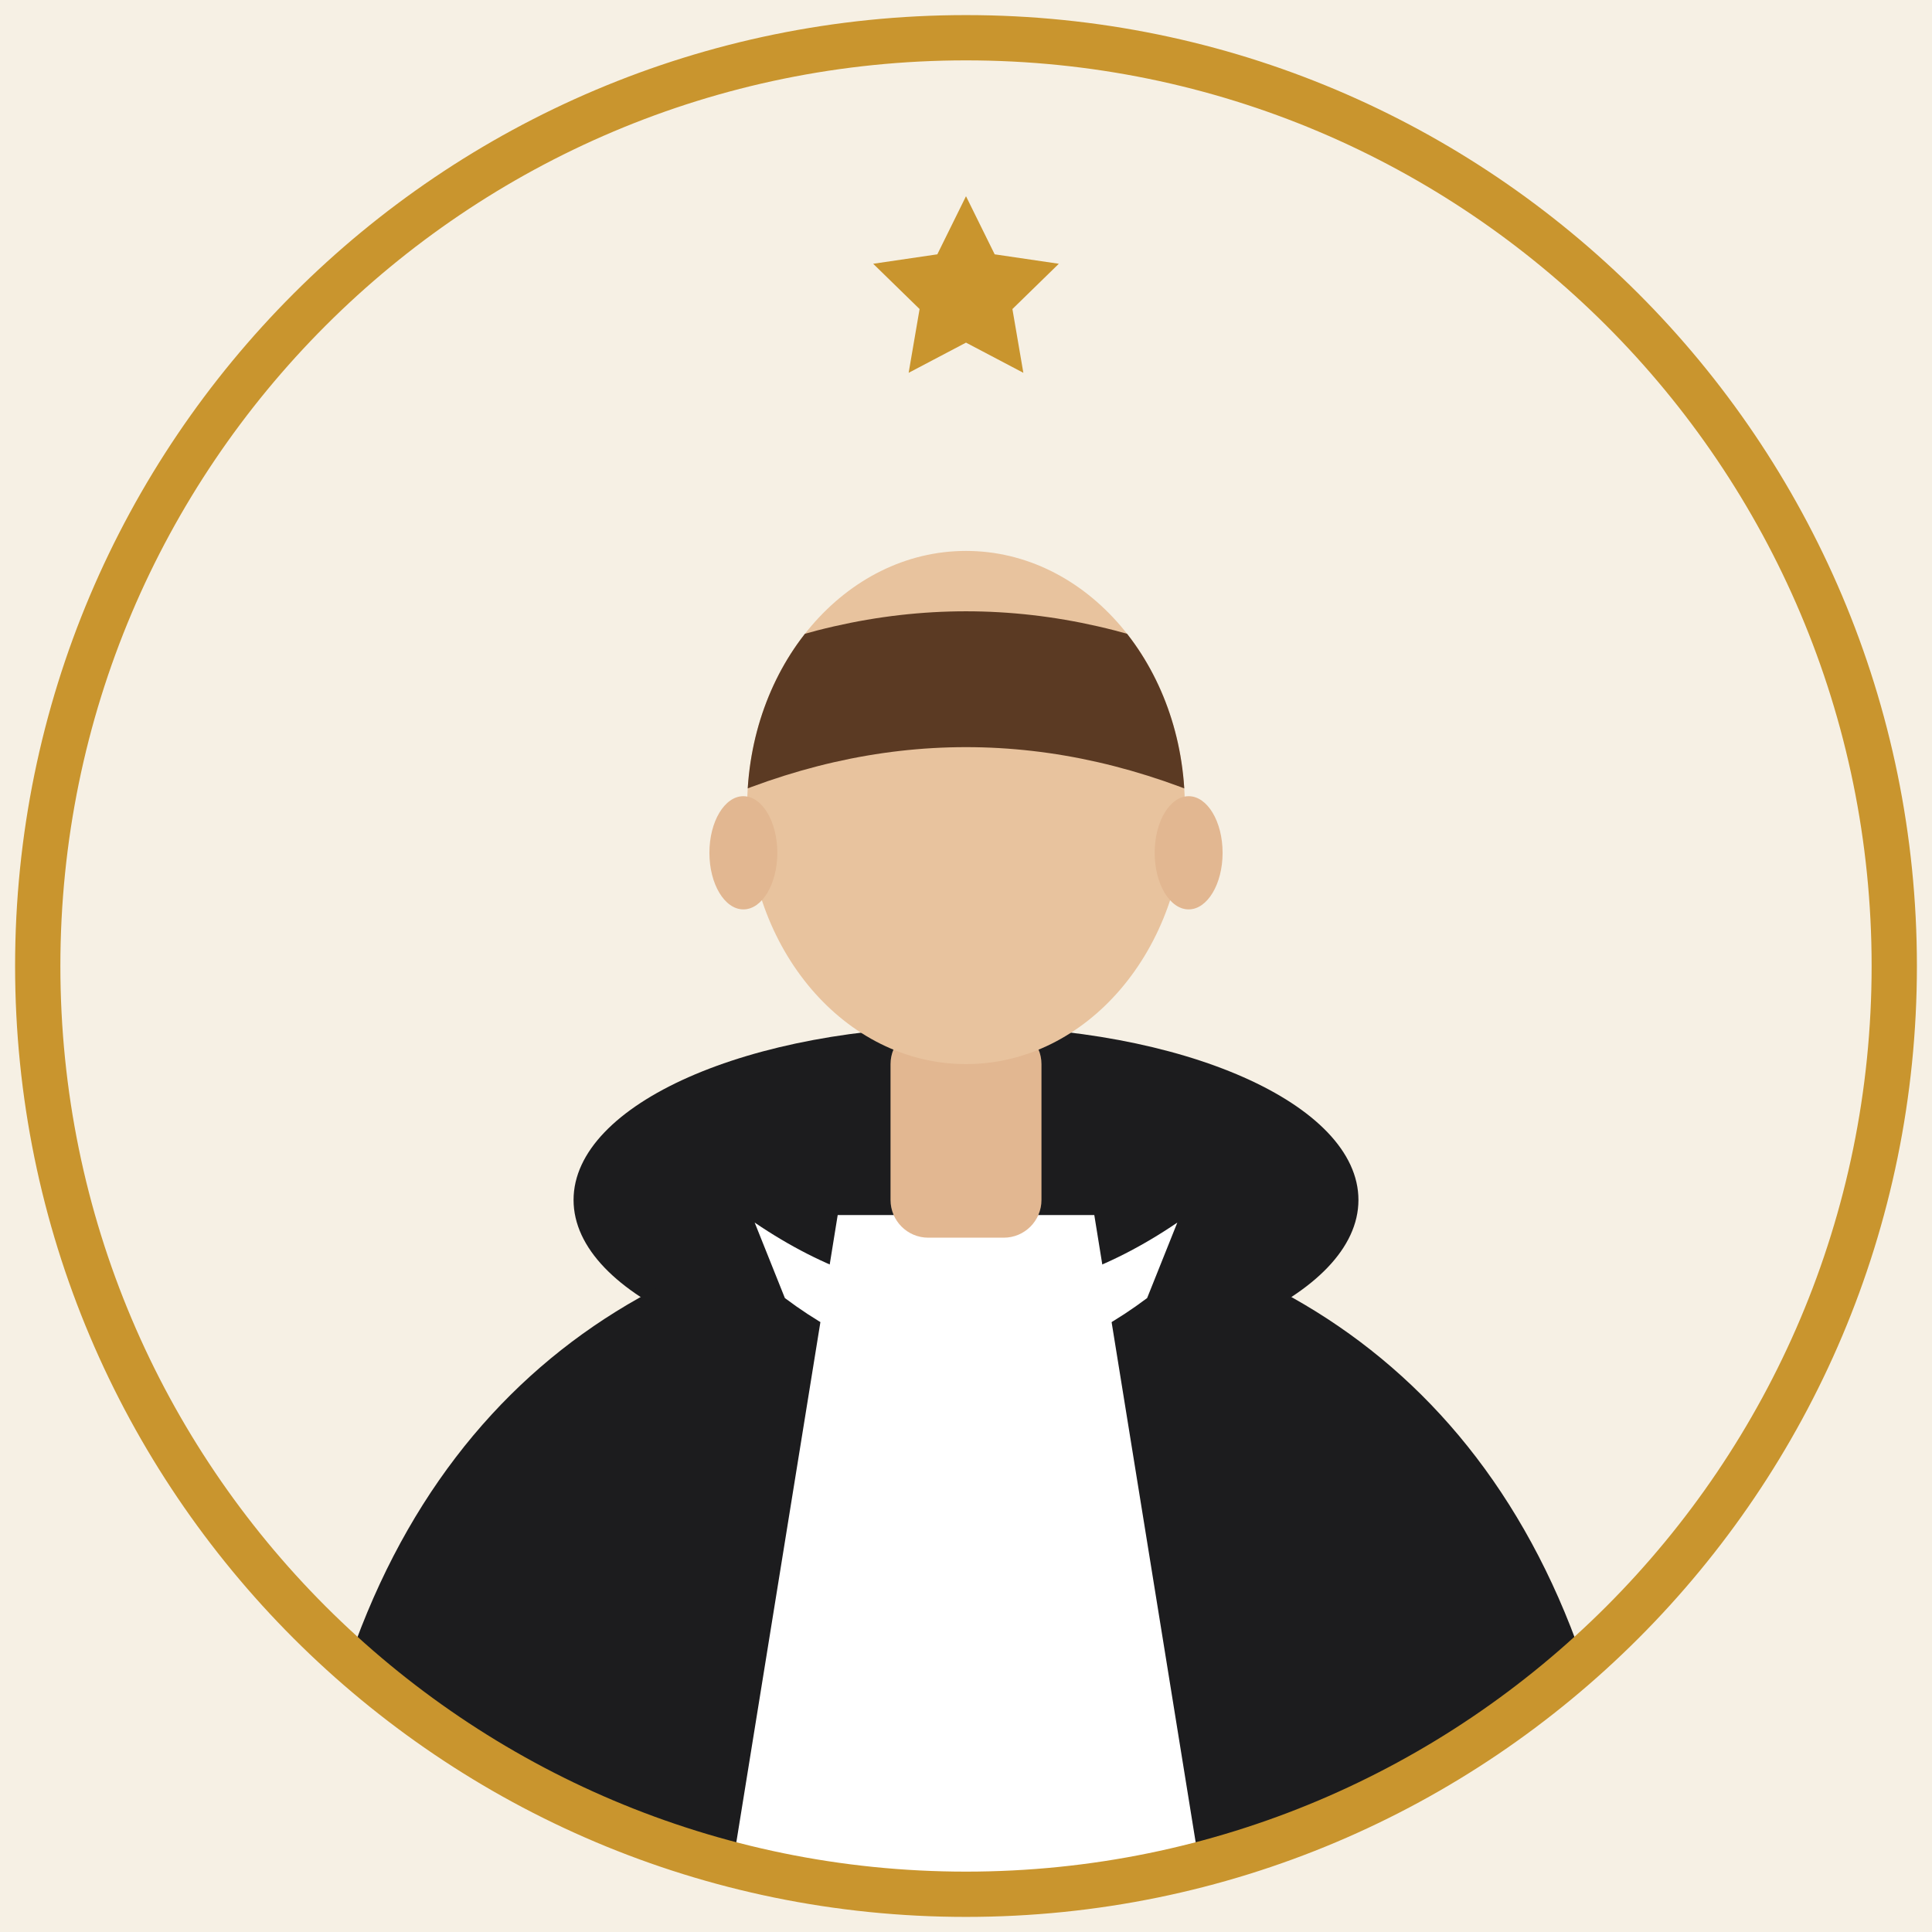
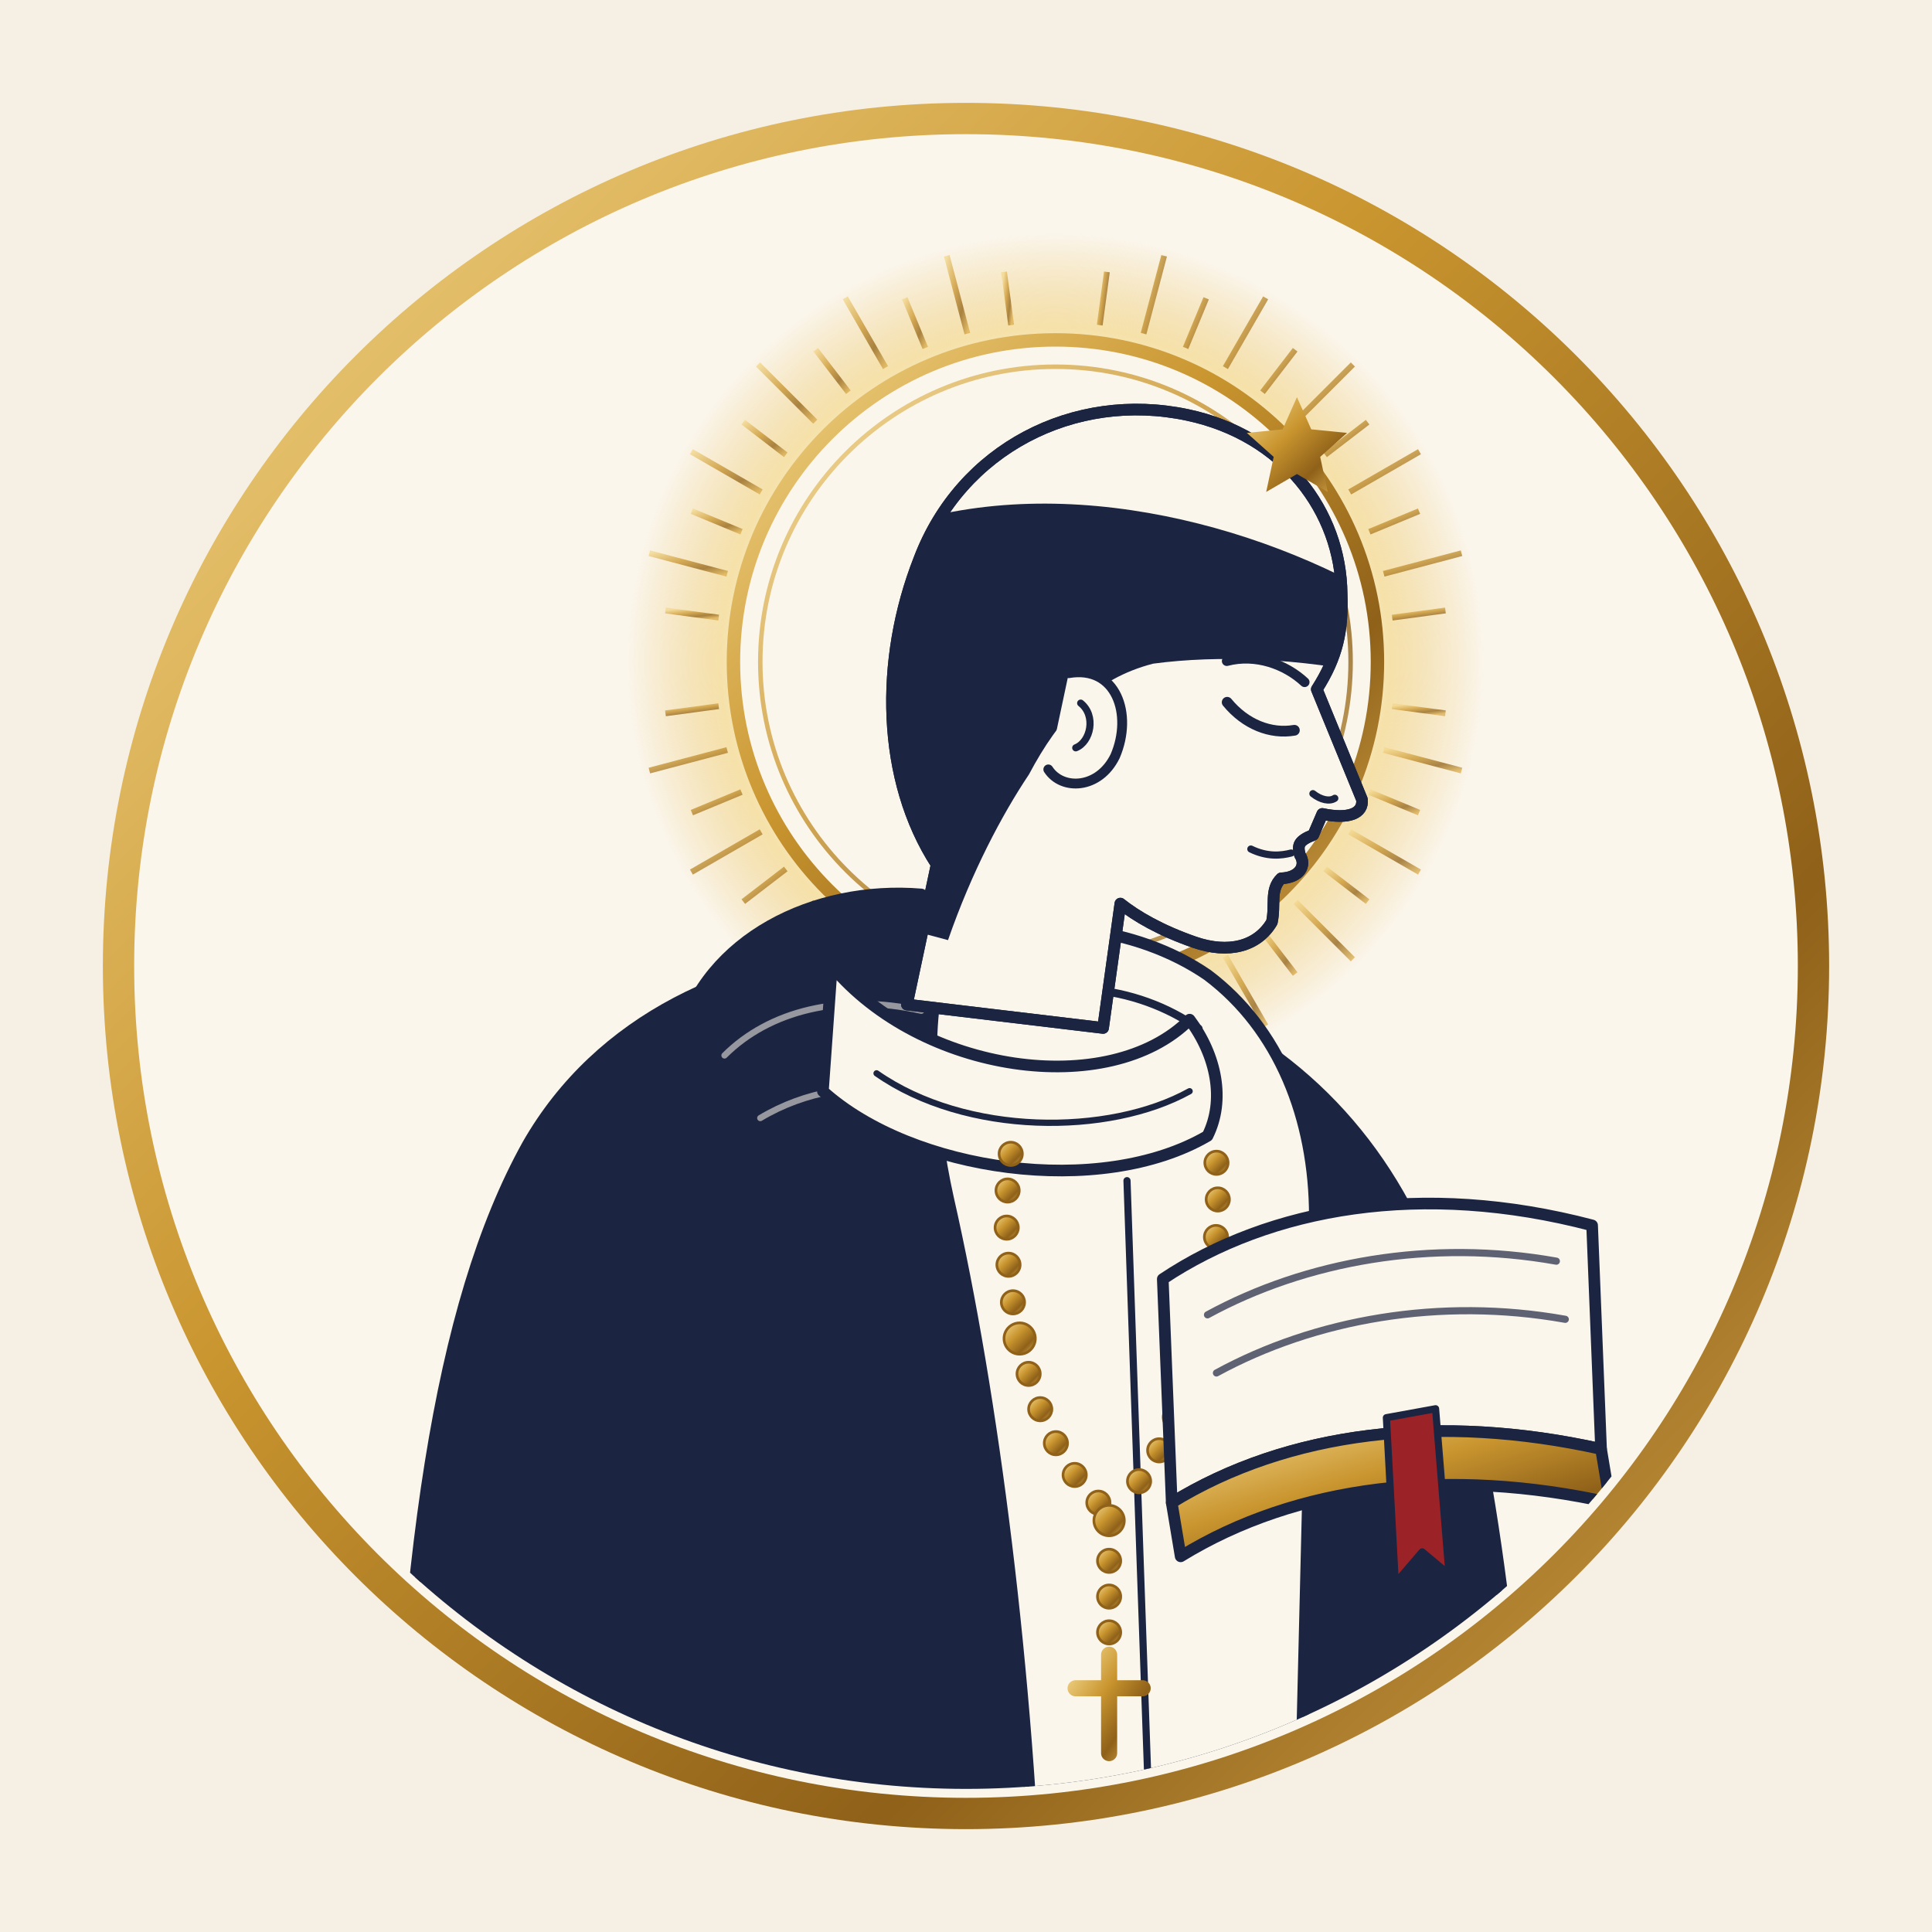
- <svg xmlns="http://www.w3.org/2000/svg" viewBox="0 0 512 512">
+ <svg xmlns="http://www.w3.org/2000/svg" viewBox="40 40 432 432">
+   <rect x="40" y="40" width="432" height="432" fill="#f6f0e4" />
  <defs>
-     <clipPath id="c">
-       <circle cx="256" cy="256" r="244" />
+     <radialGradient id="parch" cx=".42" cy=".36" r=".8">
+       <stop offset="0" stop-color="#fffbf3" />
+       <stop offset=".65" stop-color="#f6efe1" />
+       <stop offset="1" stop-color="#ebe0ca" />
+     </radialGradient>
+     <linearGradient id="gold" x1="0" y1="0" x2="1" y2="1">
+       <stop offset="0" stop-color="#f3d78c" />
+       <stop offset=".4" stop-color="#c9952f" />
+       <stop offset=".72" stop-color="#8f6119" />
+       <stop offset="1" stop-color="#dcae4f" />
+     </linearGradient>
+     <radialGradient id="halo" cx=".5" cy=".5" r=".5">
+       <stop offset=".55" stop-color="#f7dd8e" stop-opacity=".0" />
+       <stop offset=".78" stop-color="#f1cf72" stop-opacity=".55" />
+       <stop offset="1" stop-color="#e4b54b" stop-opacity="0" />
+     </radialGradient>
+     <linearGradient id="cloak" x1=".2" y1="0" x2=".8" y2="1">
+       <stop offset="0" stop-color="#2a2d36" />
+       <stop offset=".55" stop-color="#16181e" />
+       <stop offset="1" stop-color="#0c0d11" />
+     </linearGradient>
+     <linearGradient id="habit" x1="0" y1="0" x2="1" y2="1">
+       <stop offset="0" stop-color="#ffffff" />
+       <stop offset="1" stop-color="#e6e0d4" />
+     </linearGradient>
+     <linearGradient id="skin" x1="0" y1="0" x2="1" y2="1">
+       <stop offset="0" stop-color="#efcba7" />
+       <stop offset="1" stop-color="#cf9b72" />
+     </linearGradient>
+     <linearGradient id="page" x1="0" y1="0" x2="1" y2="1">
+       <stop offset="0" stop-color="#fffdf7" />
+       <stop offset="1" stop-color="#eadfc6" />
+     </linearGradient>
+     <clipPath id="med">
+       <circle cx="256" cy="256" r="184" />
    </clipPath>
+     <filter id="soft" x="-10%" y="-10%" width="120%" height="120%">
+       <feDropShadow dx="0" dy="2" stdDeviation="2.2" flood-color="#000" flood-opacity=".22" />
+     </filter>
  </defs>
-   <rect width="512" height="512" fill="#f6f0e4" />
-   <circle cx="256" cy="256" r="252" fill="#f6f0e4" />
-   <g clip-path="url(#c)">
-     <ellipse cx="256" cy="318" rx="104" ry="46" fill="#1c1c1e" />
-     <path d="M78 520C84 404 140 344 216 326H296C372 344 428 404 434 520Z" fill="#1c1c1e" />
-     <path d="M222 322H290L322 520H190Z" fill="#ffffff" />
-     <path d="M200 324Q256 362 312 324L304 344Q256 380 208 344Z" fill="#ffffff" />
-     <rect x="236" y="272" width="40" height="56" rx="10" fill="#e2b791" />
-     <clipPath id="h">
-       <ellipse cx="256" cy="214" rx="58" ry="68" />
-     </clipPath>
-     <ellipse cx="256" cy="214" rx="58" ry="68" fill="#e8c39e" />
-     <path clip-path="url(#h)" d="M186 214Q256 182 326 214L326 178Q256 146 186 178Z" fill="#5b3a23" />
-     <ellipse cx="197" cy="226" rx="9" ry="15" fill="#e2b791" />
-     <ellipse cx="315" cy="226" rx="9" ry="15" fill="#e2b791" />
+   <circle cx="256" cy="256" r="193" fill="url(#gold)" />
+   <circle cx="256" cy="256" r="186" fill="#fbf6ec" />
+   <g clip-path="url(#med)">
+     <defs>
+       <path id="hp" d="M246 238C230 222 224 196 228 172C232 146 254 128 280 128C302 128 318 142 322 160C324 168 324 174 321 182L336 204C337 207 334 209 328 209L327 214C324 216 324 217 325 219C327 221 326 224 322 225C320 228 322 231 322 235C320 241 314 244 306 243C298 242 292 240 288 238L290 266L246 270Z" />
+       <clipPath id="headc">
+         <use href="#hp" />
+       </clipPath>
+     </defs>
+     <g transform="translate(276 188)">
+       <circle r="96" fill="url(#halo)" />
+       <g stroke="url(#gold)" stroke-width="1.3" opacity=".75">
+         <line x1="76.0" y1="0.0" x2="94.0" y2="0.0" />
+         <line x1="75.3" y1="9.9" x2="87.2" y2="11.5" />
+         <line x1="73.4" y1="19.7" x2="90.8" y2="24.3" />
+         <line x1="70.2" y1="29.1" x2="81.3" y2="33.7" />
+         <line x1="65.8" y1="38.0" x2="81.4" y2="47.0" />
+         <line x1="60.3" y1="46.3" x2="69.8" y2="53.6" />
+         <line x1="53.7" y1="53.7" x2="66.5" y2="66.5" />
+         <line x1="46.3" y1="60.3" x2="53.6" y2="69.8" />
+         <line x1="38.0" y1="65.8" x2="47.0" y2="81.4" />
+         <line x1="29.1" y1="70.2" x2="33.7" y2="81.3" />
+         <line x1="19.7" y1="73.4" x2="24.3" y2="90.8" />
+         <line x1="9.9" y1="75.3" x2="11.5" y2="87.2" />
+         <line x1="0.0" y1="76.0" x2="0.0" y2="94.0" />
+         <line x1="-9.9" y1="75.3" x2="-11.5" y2="87.2" />
+         <line x1="-19.7" y1="73.4" x2="-24.3" y2="90.8" />
+         <line x1="-29.1" y1="70.2" x2="-33.7" y2="81.3" />
+         <line x1="-38.0" y1="65.8" x2="-47.0" y2="81.4" />
+         <line x1="-46.3" y1="60.3" x2="-53.6" y2="69.8" />
+         <line x1="-53.7" y1="53.7" x2="-66.5" y2="66.5" />
+         <line x1="-60.3" y1="46.3" x2="-69.8" y2="53.6" />
+         <line x1="-65.8" y1="38.0" x2="-81.4" y2="47.0" />
+         <line x1="-70.2" y1="29.1" x2="-81.3" y2="33.7" />
+         <line x1="-73.4" y1="19.7" x2="-90.8" y2="24.3" />
+         <line x1="-75.3" y1="9.9" x2="-87.2" y2="11.5" />
+         <line x1="-76.0" y1="0.0" x2="-94.0" y2="0.0" />
+         <line x1="-75.3" y1="-9.9" x2="-87.2" y2="-11.5" />
+         <line x1="-73.4" y1="-19.7" x2="-90.8" y2="-24.3" />
+         <line x1="-70.2" y1="-29.1" x2="-81.3" y2="-33.7" />
+         <line x1="-65.8" y1="-38.0" x2="-81.4" y2="-47.0" />
+         <line x1="-60.3" y1="-46.3" x2="-69.8" y2="-53.6" />
+         <line x1="-53.7" y1="-53.7" x2="-66.5" y2="-66.5" />
+         <line x1="-46.3" y1="-60.3" x2="-53.6" y2="-69.8" />
+         <line x1="-38.0" y1="-65.8" x2="-47.0" y2="-81.4" />
+         <line x1="-29.1" y1="-70.2" x2="-33.7" y2="-81.3" />
+         <line x1="-19.7" y1="-73.4" x2="-24.3" y2="-90.8" />
+         <line x1="-9.9" y1="-75.3" x2="-11.5" y2="-87.2" />
+         <line x1="-0.0" y1="-76.0" x2="-0.0" y2="-94.0" />
+         <line x1="9.9" y1="-75.3" x2="11.5" y2="-87.2" />
+         <line x1="19.7" y1="-73.4" x2="24.3" y2="-90.8" />
+         <line x1="29.1" y1="-70.2" x2="33.7" y2="-81.3" />
+         <line x1="38.0" y1="-65.8" x2="47.0" y2="-81.4" />
+         <line x1="46.3" y1="-60.3" x2="53.6" y2="-69.8" />
+         <line x1="53.7" y1="-53.7" x2="66.5" y2="-66.5" />
+         <line x1="60.3" y1="-46.3" x2="69.8" y2="-53.6" />
+         <line x1="65.8" y1="-38.0" x2="81.4" y2="-47.0" />
+         <line x1="70.2" y1="-29.1" x2="81.3" y2="-33.7" />
+         <line x1="73.4" y1="-19.7" x2="90.8" y2="-24.3" />
+         <line x1="75.3" y1="-9.9" x2="87.2" y2="-11.5" />
+       </g>
+       <circle r="72" fill="#fbf6ec" stroke="url(#gold)" stroke-width="3" />
+       <circle r="66" fill="none" stroke="url(#gold)" stroke-width="1" opacity=".8" />
+     </g>
+     <g stroke="#1b2440" stroke-width="2.6" stroke-linejoin="round" stroke-linecap="round">
+       <path d="M238 252C204 254 174 268 158 296C138 332 130 390 128 476H382C380 420 374 366 362 328C352 298 332 276 304 264Z" fill="#1b2440" />
+       <path d="M246 240C222 238 198 250 192 272C188 290 202 302 222 300C242 298 256 286 266 270Z" fill="#1b2440" />
+       <path d="M202 276C212 266 228 262 246 266M210 290C220 284 232 282 244 284" stroke="#fbf6ec" stroke-width="1.4" fill="none" opacity=".55" />
+       <path d="M252 252C270 244 294 247 310 258C326 270 334 290 334 312L330 476H272C270 414 262 352 252 308C248 290 246 266 252 252Z" fill="#fbf6ec" />
+       <path d="M258 266C274 258 294 260 308 270" fill="none" stroke-width="1.8" />
+       <path d="M292 304C294 362 296 420 298 476" fill="none" stroke-width="1.6" />
+       <g transform="rotate(12 270 252)">
+         <use href="#hp" fill="#fbf6ec" />
+         <g clip-path="url(#headc)" stroke="none">
+           <path d="M334 160C300 148 252 146 218 168L214 252L252 254C254 238 258 224 262 214C266 200 272 190 284 184C298 179 316 176 334 176Z" fill="#1b2440" />
+         </g>
+         <use href="#hp" fill="none" />
+         <path d="M266 190C276 186 282 196 280 206C278 214 270 216 266 212" fill="#fbf6ec" stroke-width="2.2" />
+         <path d="M270 196C274 198 274 204 271 206" fill="none" stroke-width="1.6" />
+         <path d="M302 189C307 193 313 194 318 192" fill="none" stroke-width="2.4" />
+         <path d="M300 180C306 177 313 178 318 181" fill="none" stroke-width="2.2" />
+         <path d="M325 205C327 206 329 206 330 205" fill="none" stroke-width="1.6" />
+         <path d="M314 220C318 221 321 220 323 219" fill="none" stroke-width="1.6" />
+       </g>
+       <path d="M226 256C246 280 288 286 306 268C312 276 314 286 310 294C286 308 244 302 224 284Z" fill="#fbf6ec" />
+       <path d="M236 280C256 294 288 294 306 284" fill="none" stroke-width="1.4" />
+     </g>
+     <g id="ros">
+       <g fill="url(#gold)" stroke="#8f6119" stroke-width=".6">
+         <circle cx="266.0" cy="298.0" r="2.6" />
+         <circle cx="265.3" cy="306.2" r="2.6" />
+         <circle cx="265.1" cy="314.5" r="2.6" />
+         <circle cx="265.5" cy="322.8" r="2.6" />
+         <circle cx="266.5" cy="331.2" r="2.6" />
+         <circle cx="268.0" cy="339.3" r="3.5" />
+         <circle cx="270.0" cy="347.2" r="2.6" />
+         <circle cx="272.6" cy="355.1" r="2.6" />
+         <circle cx="276.1" cy="362.7" r="2.6" />
+         <circle cx="280.3" cy="369.8" r="2.6" />
+         <circle cx="285.6" cy="376.0" r="2.6" />
+         <circle cx="312.0" cy="300.0" r="2.6" />
+         <circle cx="312.3" cy="308.2" r="2.6" />
+         <circle cx="311.9" cy="316.6" r="2.6" />
+         <circle cx="311.1" cy="324.8" r="2.6" />
+         <circle cx="309.8" cy="333.1" r="3.5" />
+         <circle cx="308.0" cy="341.2" r="2.6" />
+         <circle cx="305.7" cy="349.1" r="2.6" />
+         <circle cx="302.7" cy="356.9" r="2.6" />
+         <circle cx="299.2" cy="364.3" r="2.6" />
+         <circle cx="294.7" cy="371.2" r="2.6" />
+         <circle cx="288" cy="380" r="3.4" />
+         <circle cx="288" cy="389" r="2.6" />
+         <circle cx="288" cy="397" r="2.6" />
+         <circle cx="288" cy="405" r="2.6" />
+       </g>
+       <path d="M288 410v22M280.5 417.5h15" stroke="url(#gold)" stroke-width="3.6" stroke-linecap="round" fill="none" />
+     </g>
+     <g stroke="#1b2440" stroke-width="2.6" stroke-linejoin="round" stroke-linecap="round">
+       <g transform="translate(-12 -4)">
+         <path d="M312 330C336 314 370 308 408 318L410 368C374 360 340 364 314 380Z" fill="#fbf6ec" />
+         <path d="M314 380C340 364 374 360 410 368L412 380C376 372 342 376 316 392Z" fill="url(#gold)" />
+         <path d="M322 338C344 326 372 321 400 326M324 351C346 339 374 334 402 339" fill="none" stroke-width="1.6" opacity=".7" />
+         <path d="M362 361L364 398L370 391L376 396L373 359Z" fill="#9b2328" stroke-width="1.6" />
+       </g>
+     </g>
+     <path transform="translate(330 140) scale(.8)" d="M0-14l4 9 10 1-7.5 6.7 2.1 9.8L0 7.5l-8.6 5 2.1-9.8L-14-4l10-1z" fill="url(#gold)" />
  </g>
-   <path d="M256 52l7.6 15.4 17 2.5-12.3 12 2.9 16.9L256 90.8l-15.2 8 2.9-16.9-12.3-12 17-2.5z" fill="#c9952e" />
-   <circle cx="256" cy="256" r="246" fill="none" stroke="#c9952e" stroke-width="12" />
</svg>
